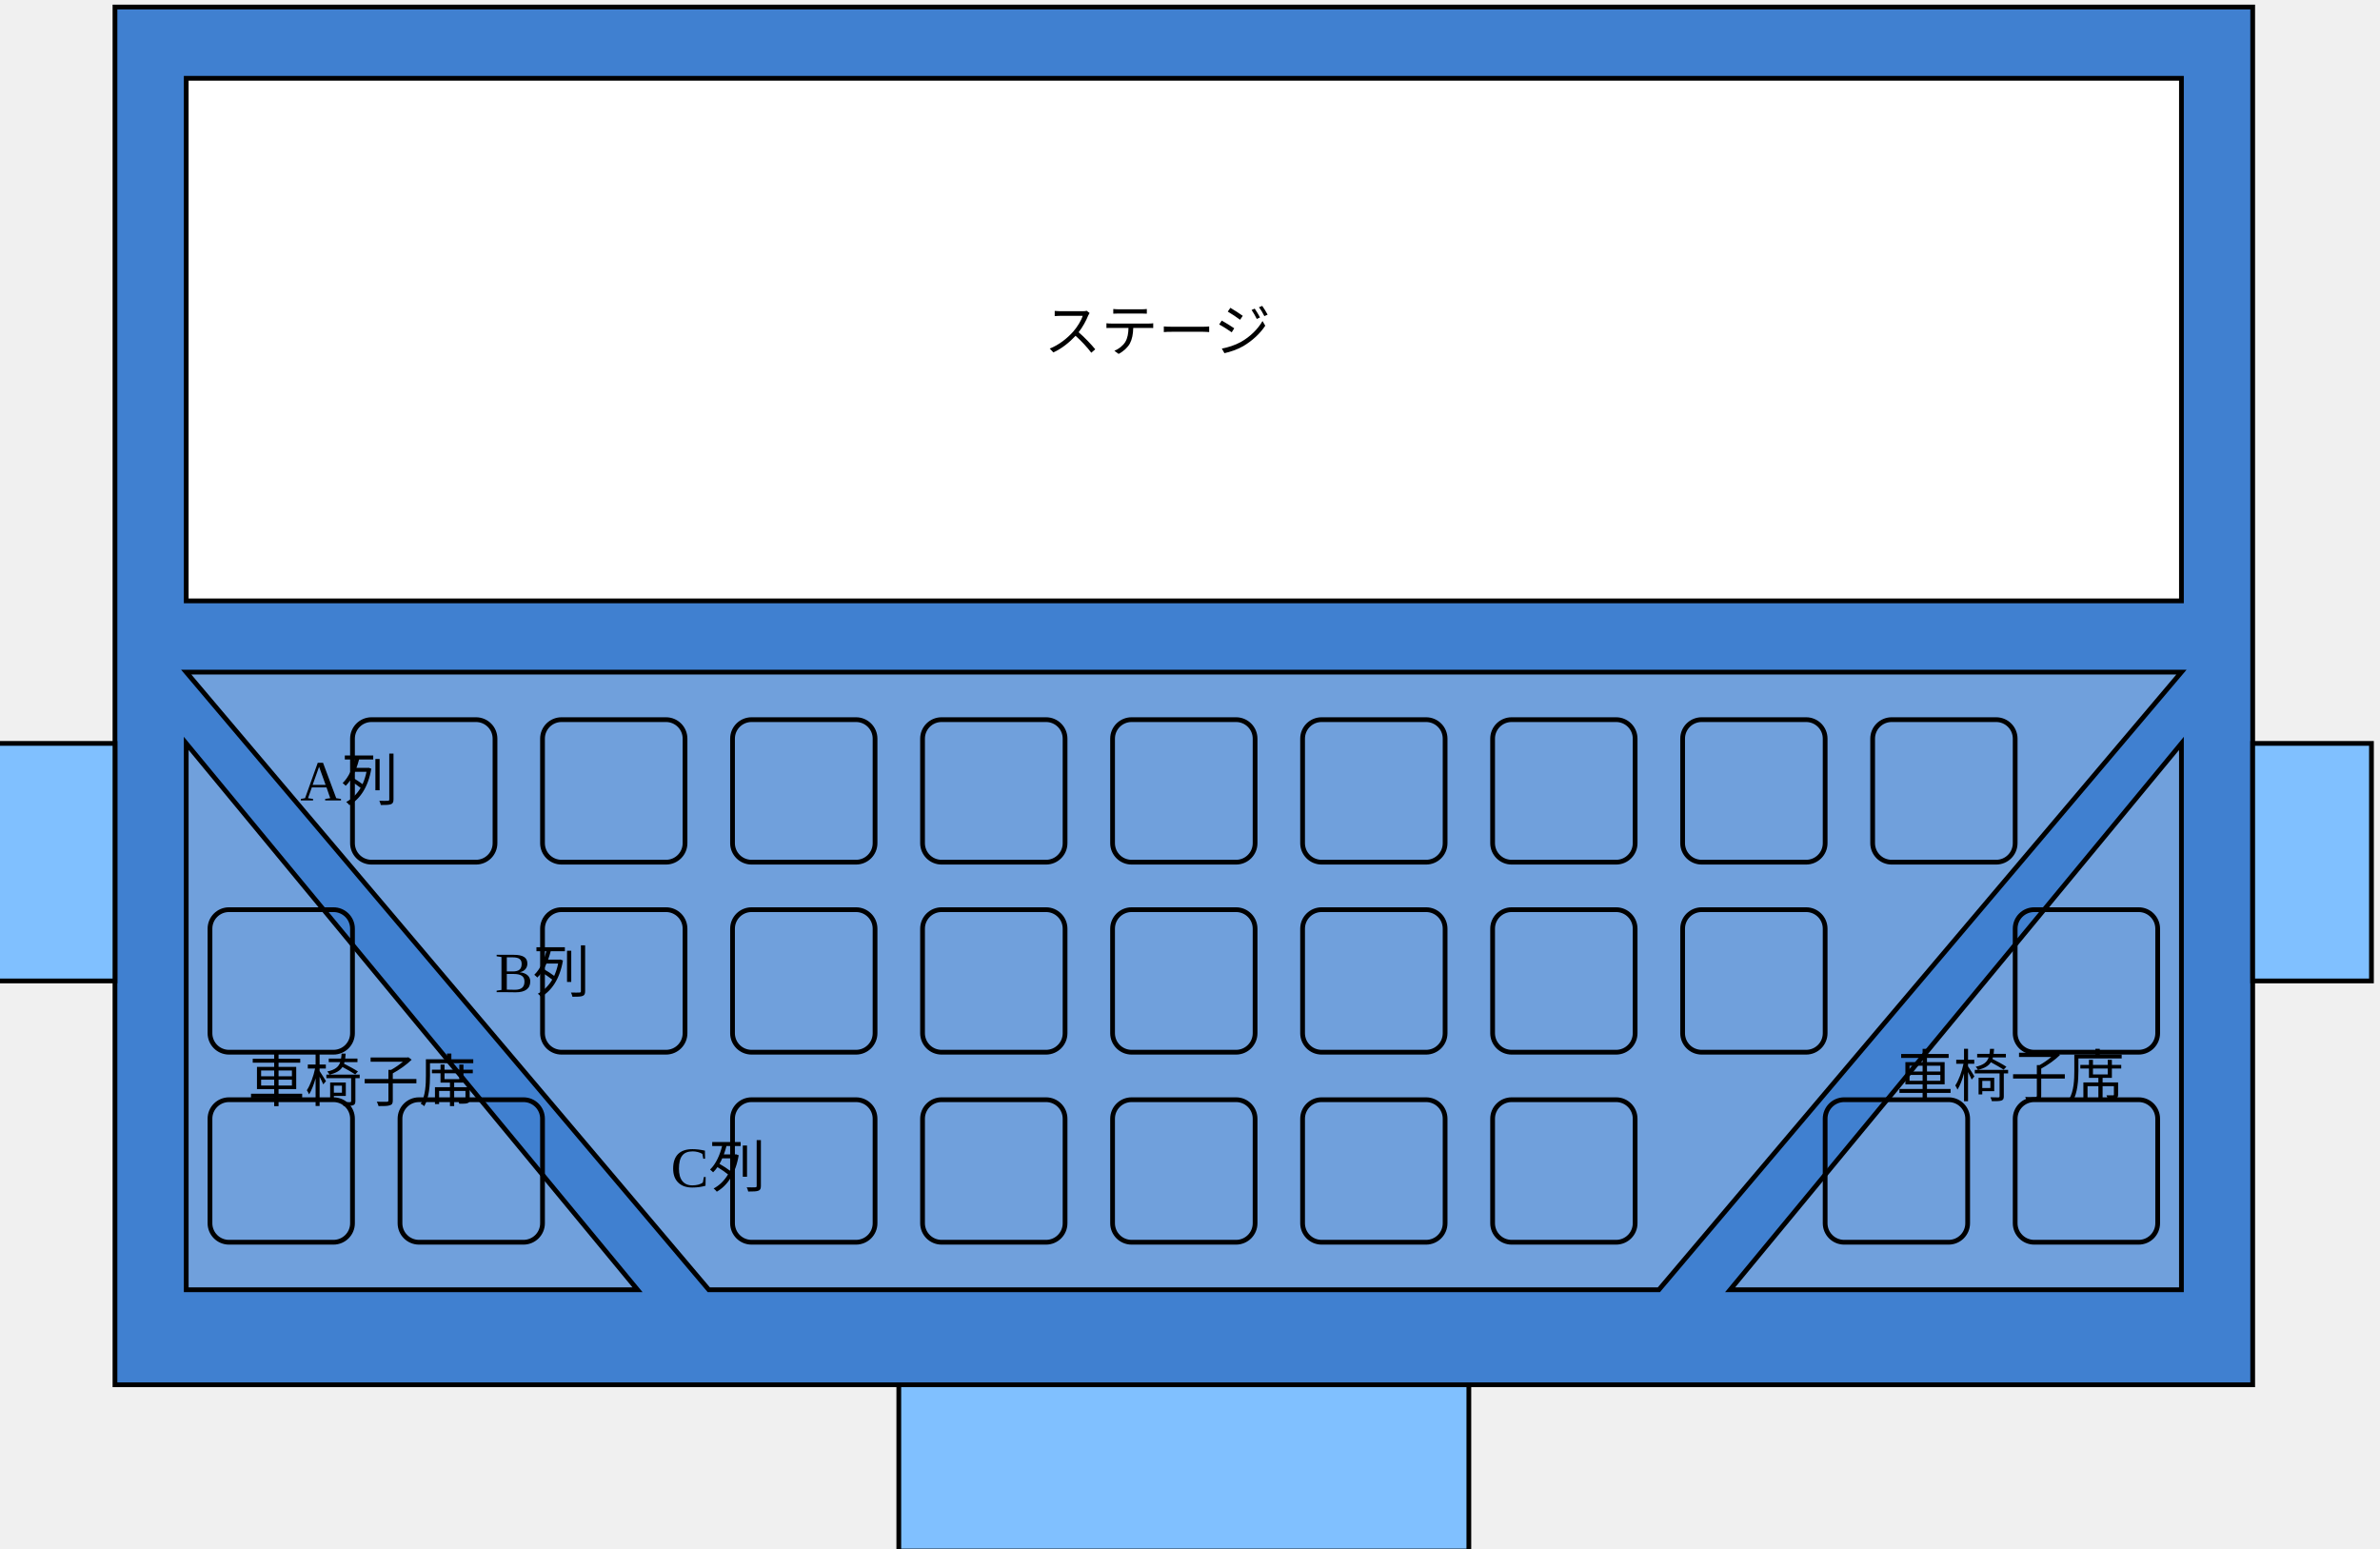
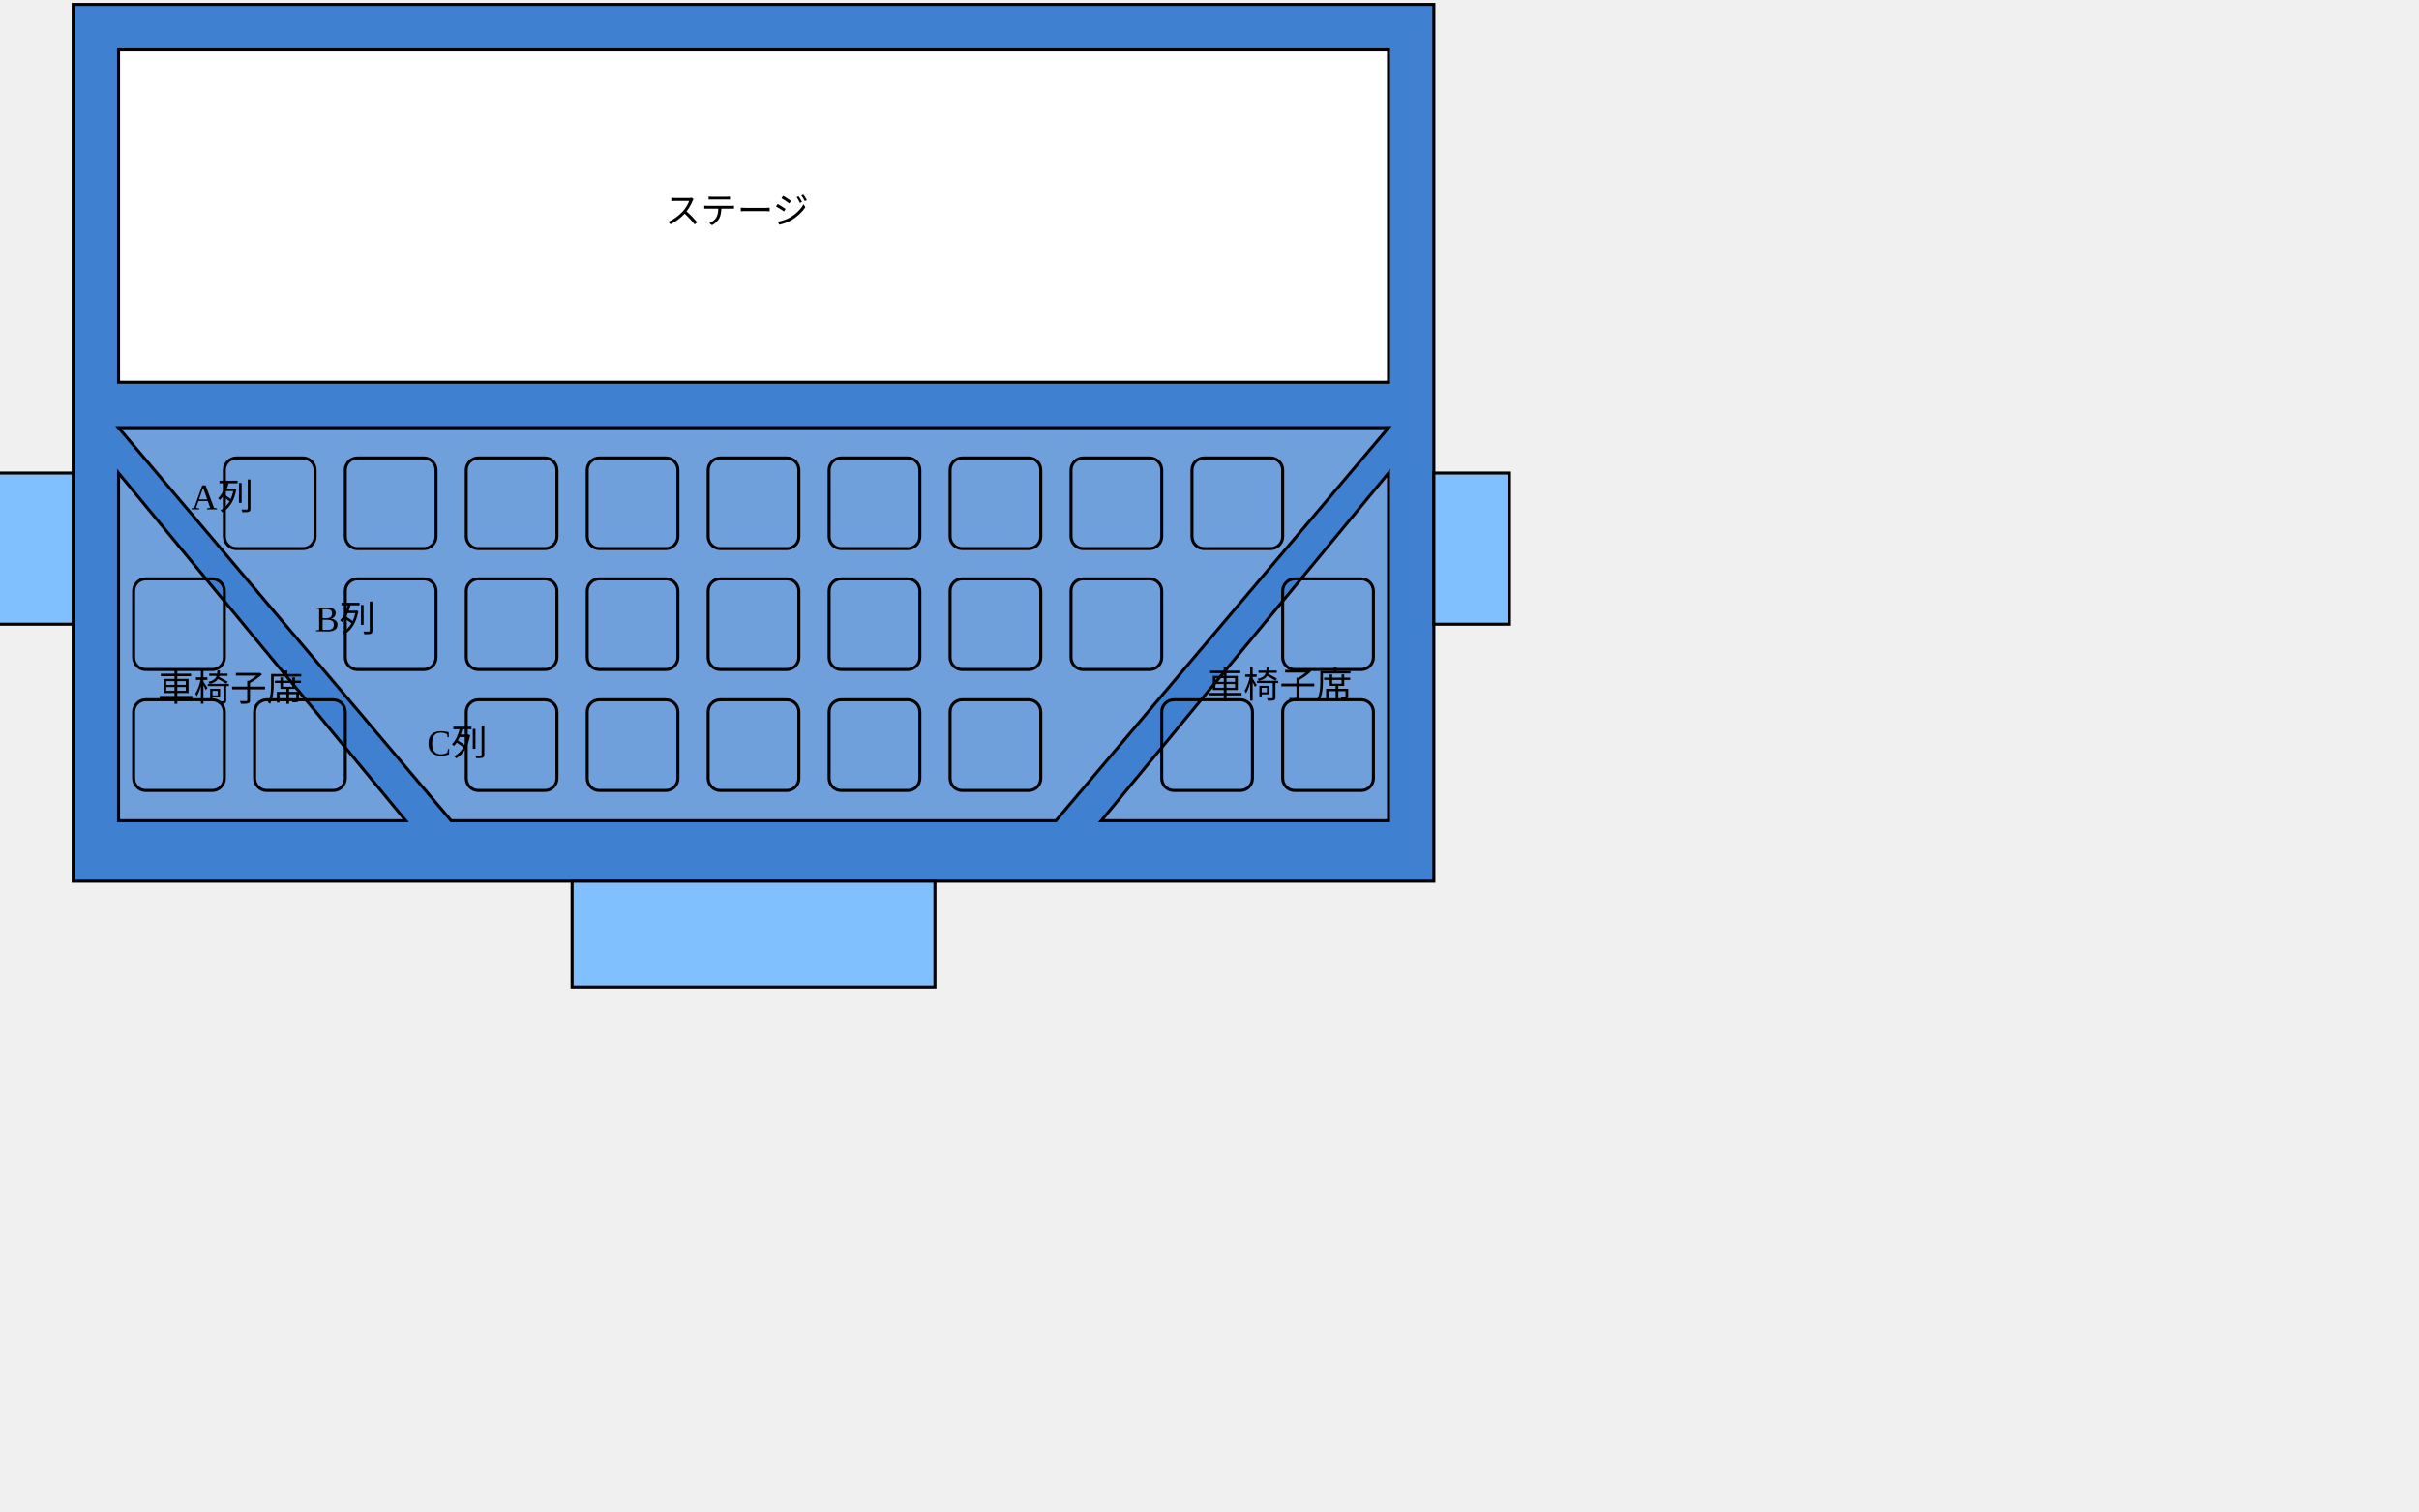
- <svg xmlns="http://www.w3.org/2000/svg" id="svg2" version="1.1" width="100%" height="100%">
+ <svg xmlns="http://www.w3.org/2000/svg" id="svg2" version="1.1" width="100%" height="100%" viewBox="0 0 800 500">
  <defs id="defs76" />
  <g id="g3859" transform="translate(14.201,-8.5206)">
    <g id="g3085">
      <g id="g3959">
        <g id="g3907">
          <rect x="10" y="10" width="450" height="290" id="rect4" style="fill:#4080d0; stroke:#000000;stroke-opacity:1" />
          <g id="g3903">
            <rect style="fill:#ffffff;stroke:#000000;stroke-opacity:1" id="rect6" height="110" width="420" y="25" x="25" />
            <text style="fill:#000000;fill-opacity:1" x="205.572" y="82.434" id="text3907">ステージ</text>
          </g>
          <rect x="-15" y="165" width="25" height="50" id="rect8" style="fill:#80c0ff;stroke:#000000;stroke-opacity:1" />
          <rect x="175" y="300" width="120" height="35" id="rect10" style="fill:#80c0ff;stroke:#000000;stroke-opacity:1" />
          <rect x="460" y="165" width="25" height="50" id="rect12" style="fill:#80c0ff;stroke:#000000;stroke-opacity:1" />
        </g>
        <g id="g3916">
          <g id="g3835" style="fill:none;stroke:#000000;stroke-opacity:1">
            <path id="path68" d="m 25,150 420,0 -110,130 -200,0 z" style="fill:#ffffff;fill-opacity:.25;stroke:#000000;stroke-opacity:1" />
            <g id="g3028" style="fill:none;stroke:#000000;stroke-opacity:1">
              <rect rx="4" ry="4" x="60" y="160" width="30" height="30" id="A1" style="fill:none;stroke:#000000;stroke-opacity:1" />
              <rect rx="4" ry="4" x="100" y="160" width="30" height="30" id="A2" style="fill:none;stroke:#000000;stroke-opacity:1" />
              <rect rx="4" ry="4" x="140" y="160" width="30" height="30" id="A3" style="fill:none;stroke:#000000;stroke-opacity:1" />
              <rect rx="4" ry="4" x="180" y="160" width="30" height="30" id="A4" style="fill:none;stroke:#000000;stroke-opacity:1" />
              <rect rx="4" ry="4" x="220" y="160" width="30" height="30" id="A5" style="fill:none;stroke:#000000;stroke-opacity:1" />
              <rect rx="4" ry="4" x="260" y="160" width="30" height="30" id="A6" style="fill:none;stroke:#000000;stroke-opacity:1" />
              <rect rx="4" ry="4" x="300" y="160" width="30" height="30" id="A7" style="fill:none;stroke:#000000;stroke-opacity:1" />
              <rect rx="4" ry="4" x="340" y="160" width="30" height="30" id="A8" style="fill:none;stroke:#000000;stroke-opacity:1" />
              <rect rx="4" ry="4" x="380" y="160" width="30" height="30" id="A9" style="fill:none;stroke:#000000;stroke-opacity:1" />
              <text x="49" y="177" id="text3957" style="fill:#000000;stroke:none;stroke-opacity:1;fill-opacity:1">A列</text>
            </g>
            <g id="g3041" style="fill:none;stroke:#000000;stroke-opacity:1">
              <rect rx="4" ry="4" x="100" y="200" width="30" height="30" id="B1" style="fill:none;stroke:#000000;stroke-opacity:1" />
              <rect rx="4" ry="4" x="140" y="200" width="30" height="30" id="B2" style="fill:none;stroke:#000000;stroke-opacity:1" />
              <rect rx="4" ry="4" x="180" y="200" width="30" height="30" id="B3" style="fill:none;stroke:#000000;stroke-opacity:1" />
              <rect rx="4" ry="4" x="220" y="200" width="30" height="30" id="B4" style="fill:none;stroke:#000000;stroke-opacity:1" />
              <rect rx="4" ry="4" x="260" y="200" width="30" height="30" id="B5" style="fill:none;stroke:#000000;stroke-opacity:1" />
              <rect rx="4" ry="4" x="300" y="200" width="30" height="30" id="B6" style="fill:none;stroke:#000000;stroke-opacity:1" />
              <rect rx="4" ry="4" x="340" y="200" width="30" height="30" id="B7" style="fill:none;stroke:#000000;stroke-opacity:1" />
              <text x="90" y="217.362" id="text3958" style="fill:#000000;stroke:none;stroke-opacity:1;fill-opacity:1">B列</text>
            </g>
            <g id="g3051" style="fill:none;stroke:#000000;stroke-opacity:1">
              <rect rx="4" ry="4" x="140" y="240" width="30" height="30" id="C1" style="fill:none;stroke:#000000;stroke-opacity:1" />
              <rect rx="4" ry="4" x="180" y="240" width="30" height="30" id="C2" style="fill:none;stroke:#000000;stroke-opacity:1" />
              <rect rx="4" ry="4" x="220" y="240" width="30" height="30" id="C3" style="fill:none;stroke:#000000;stroke-opacity:1" />
              <rect rx="4" ry="4" x="260" y="240" width="30" height="30" id="C4" style="fill:none;stroke:#000000;stroke-opacity:1" />
              <rect rx="4" ry="4" x="300" y="240" width="30" height="30" id="C5" style="fill:none;stroke:#000000;stroke-opacity:1" />
              <text x="127" y="258.362" id="text3985" style="fill:#000000;stroke:none;stroke-opacity:1;fill-opacity:1">C列</text>
            </g>
          </g>
          <g id="g3078" style="fill:none;stroke:#000000;stroke-opacity:1">
            <path id="path72" d="m 445,165 0,115 -95,0 z" style="fill:#ffffff;fill-opacity:.25;stroke:#000000;stroke-opacity:1" />
            <rect rx="4" ry="4" id="D1" height="30" width="30" y="200" x="410" style="fill:none;stroke:#000000;stroke-opacity:1" />
            <rect rx="4" ry="4" id="D2" height="30" width="30" y="240" x="370" style="fill:none;stroke:#000000;stroke-opacity:1" />
            <rect rx="4" ry="4" id="D3" height="30" width="30" y="240" x="410" style="fill:none;stroke:#000000;stroke-opacity:1" />
            <text id="text4069" y="239.362" x="385" style="fill:#000000;stroke:none;stroke-opacity:1;fill-opacity:1">車椅子席</text>
          </g>
          <g id="g3071" style="fill:none;stroke:#000000;stroke-opacity:1">
            <path id="path70" d="m 25,165 95,115 -95,0 z" style="fill:#ffffff;fill-opacity:.25;stroke:#000000;stroke-opacity:1" />
            <rect rx="4" ry="4" id="E1" height="30" width="30" y="200" x="30" style="fill:none;stroke:#000000;stroke-opacity:1" />
            <rect rx="4" ry="4" id="E2" height="30" width="30" y="240" x="30" style="fill:none;stroke:#000000;stroke-opacity:1" />
            <rect rx="4" ry="4" id="E3" height="30" width="30" y="240" x="70" style="fill:none;stroke:#000000;stroke-opacity:1" />
            <text x="38" y="240.362" id="text3059" style="fill:#000000;stroke:none;stroke-opacity:1;fill-opacity:1">車椅子席</text>
          </g>
        </g>
      </g>
    </g>
  </g>
</svg>
